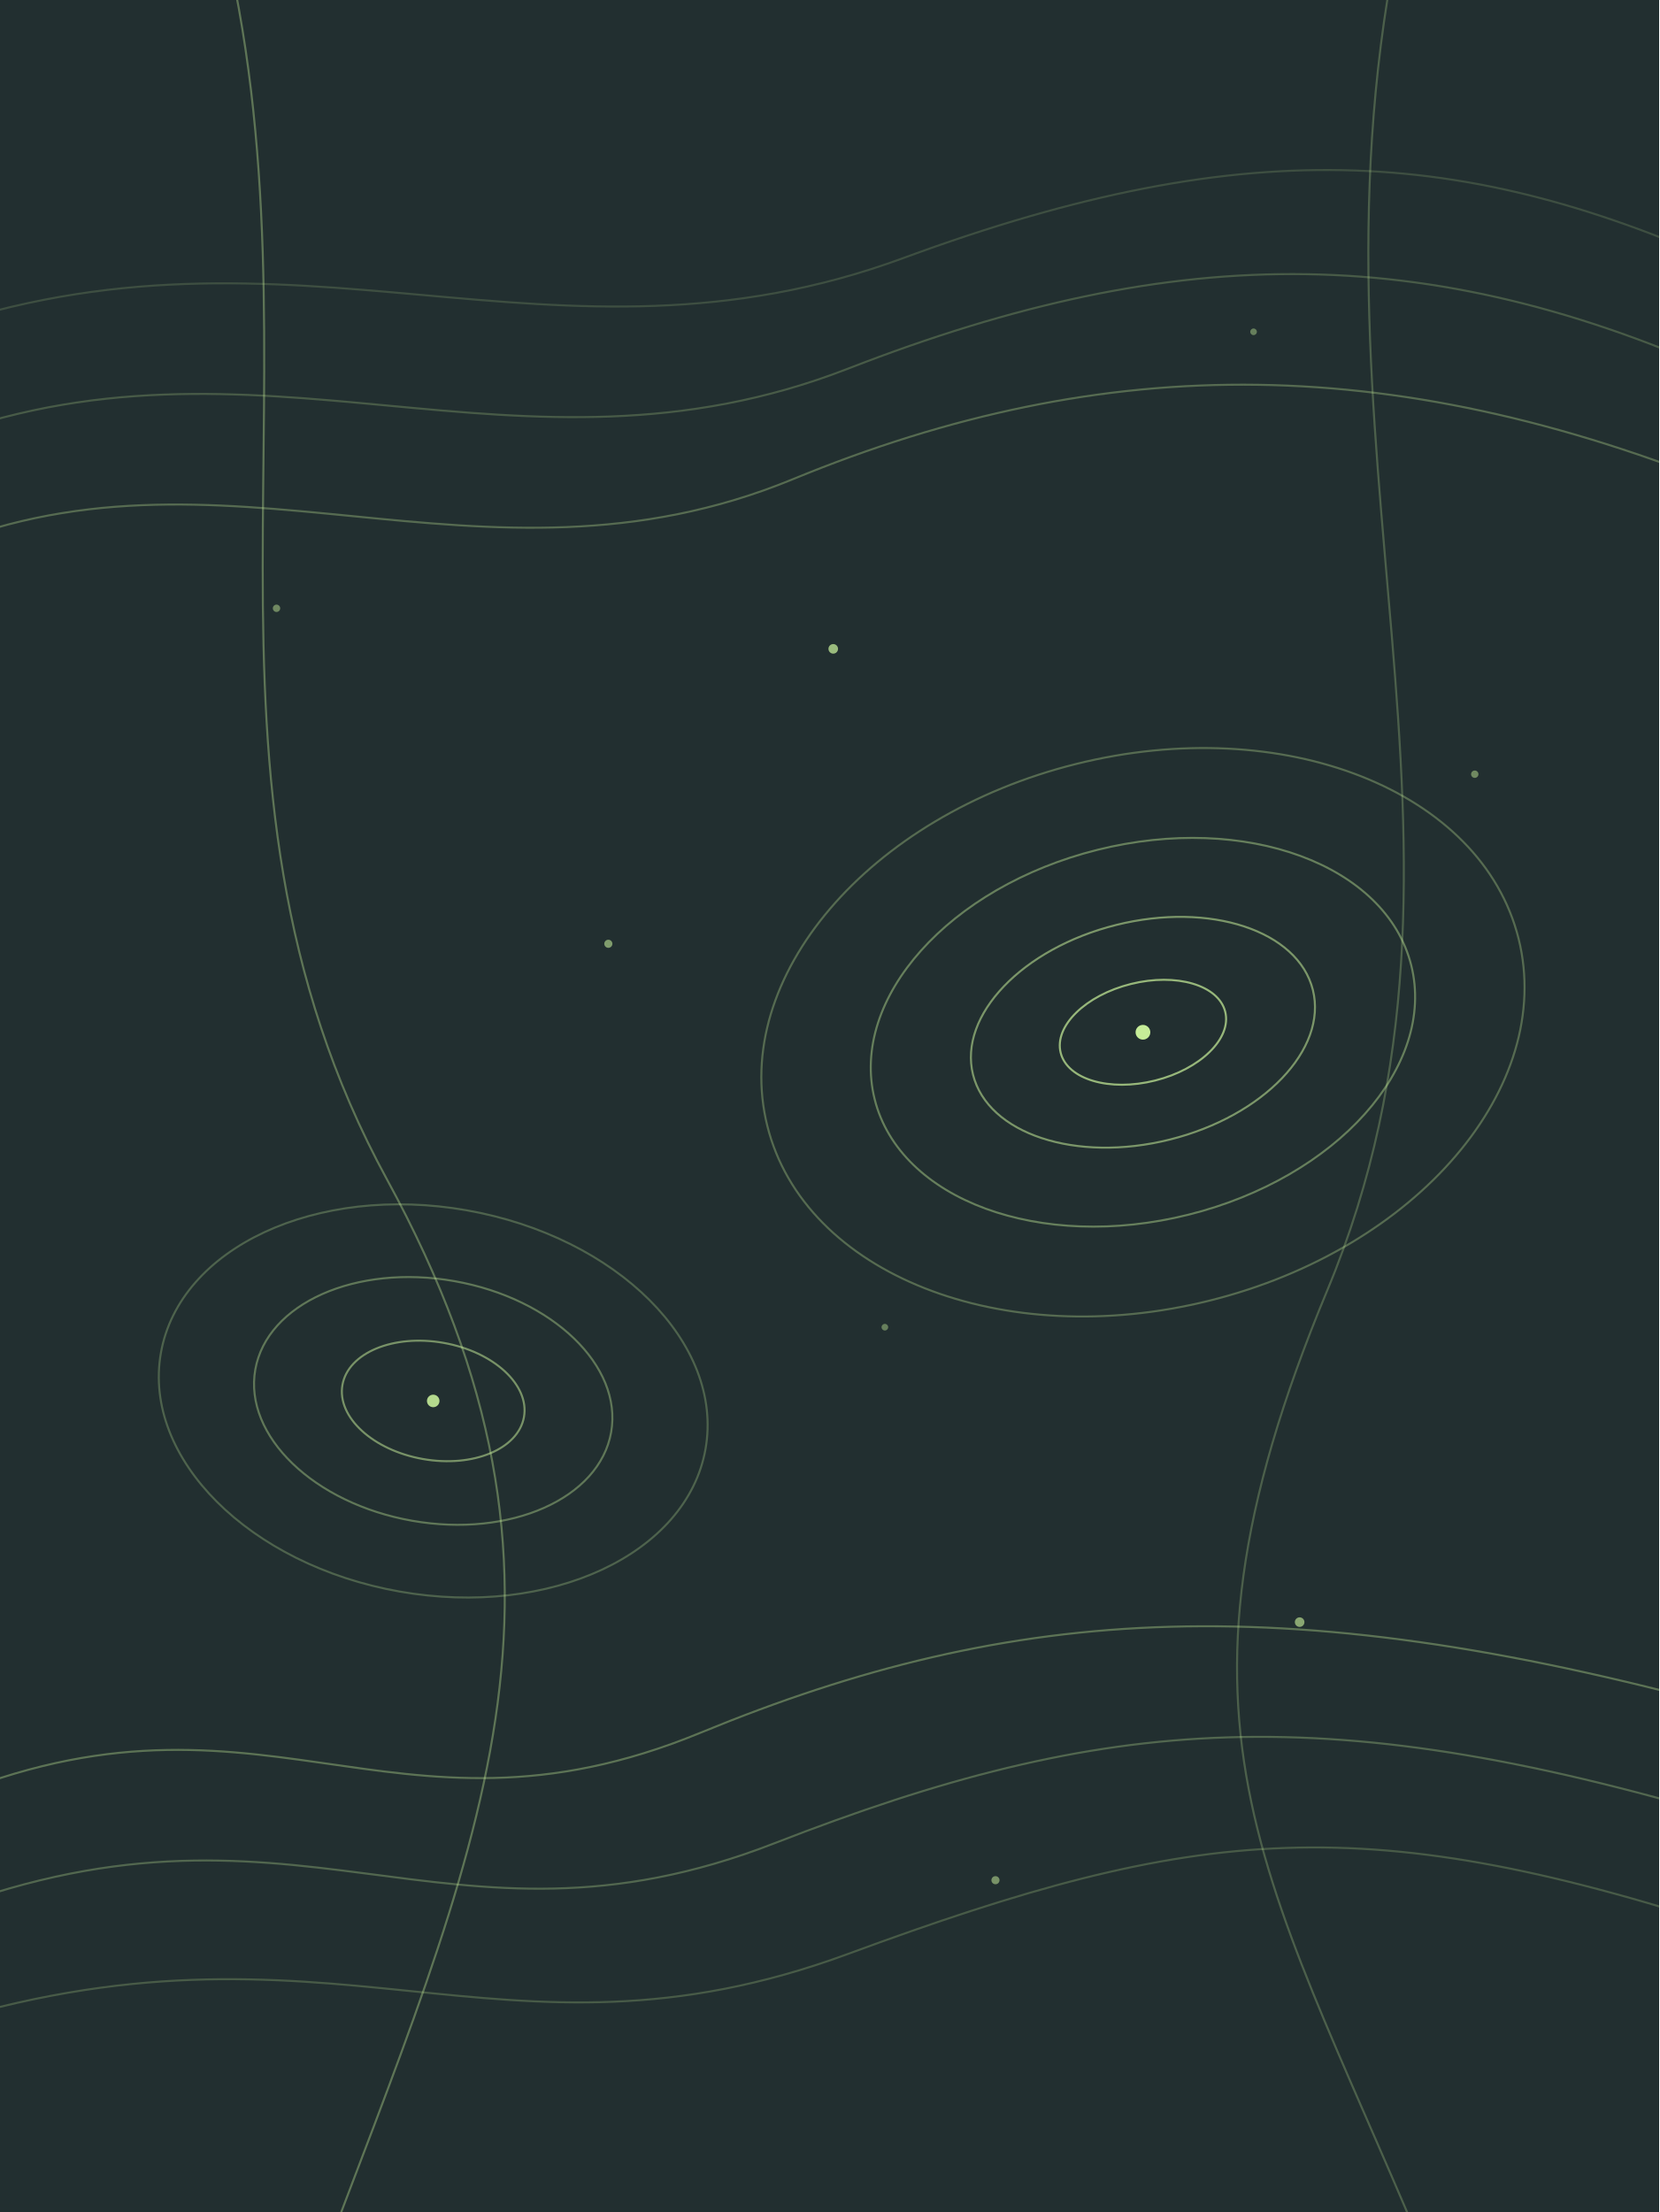
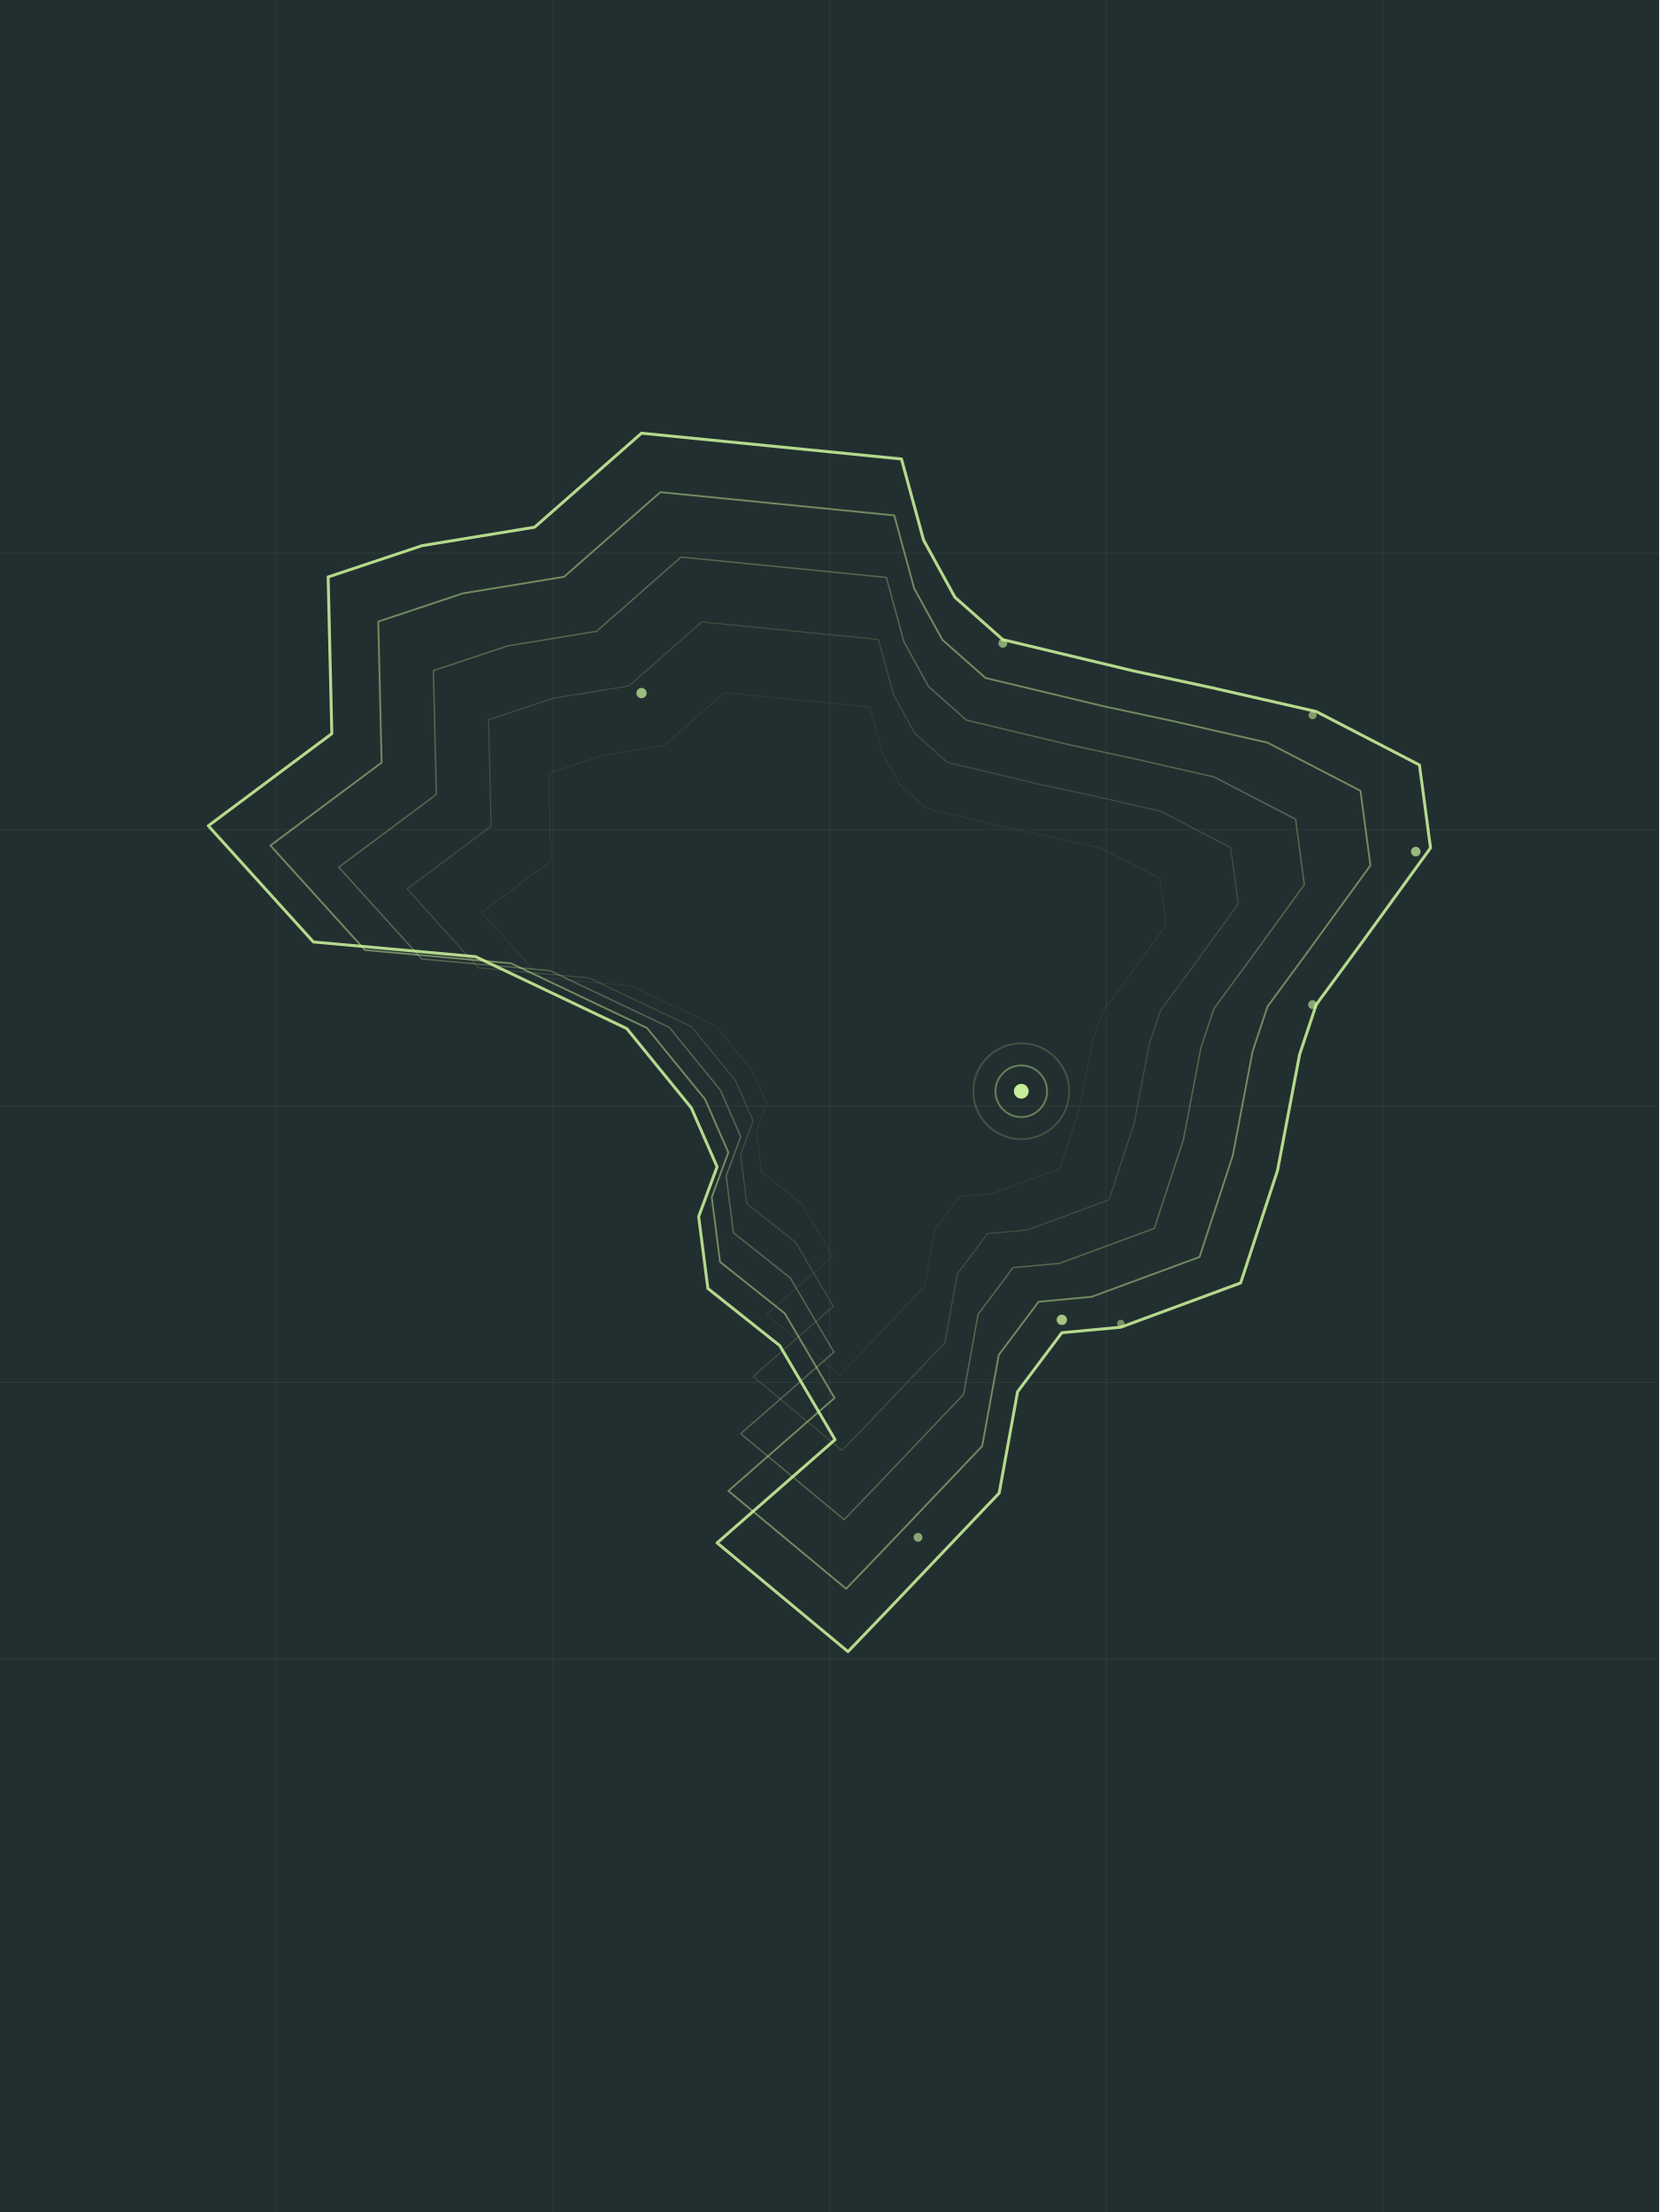
<svg xmlns="http://www.w3.org/2000/svg" viewBox="0 0 900 1200" preserveAspectRatio="xMidYMid slice">
  <rect width="900" height="1200" fill="#222f30" />
-   <g fill="none" stroke="#cef79e" stroke-width="1.1">
-     <path stroke-opacity="0.34" d="M-40 980 C 140 900, 210 1010, 380 940 S 700 860, 950 930" />
-     <path stroke-opacity="0.28" d="M-40 1040 C 160 960, 240 1070, 420 1000 S 720 920, 950 990" />
-     <path stroke-opacity="0.22" d="M-40 1100 C 180 1030, 270 1130, 460 1060 S 740 980, 950 1050" />
-     <path stroke-opacity="0.30" d="M-40 300 C 120 230, 260 330, 430 260 S 760 190, 950 270" />
-     <path stroke-opacity="0.22" d="M-40 240 C 140 170, 280 270, 460 200 S 780 130, 950 210" />
-     <path stroke-opacity="0.16" d="M-40 180 C 160 110, 300 210, 490 140 S 800 80, 950 150" />
-     <ellipse cx="620" cy="560" rx="210" ry="150" stroke-opacity="0.30" transform="rotate(-14 620 560)" />
-     <ellipse cx="620" cy="560" rx="150" ry="102" stroke-opacity="0.40" transform="rotate(-14 620 560)" />
-     <ellipse cx="620" cy="560" rx="95" ry="60" stroke-opacity="0.52" transform="rotate(-14 620 560)" />
-     <ellipse cx="620" cy="560" rx="46" ry="27" stroke-opacity="0.68" transform="rotate(-14 620 560)" />
-     <ellipse cx="235" cy="760" rx="150" ry="105" stroke-opacity="0.26" transform="rotate(10 235 760)" />
-     <ellipse cx="235" cy="760" rx="98" ry="66" stroke-opacity="0.36" transform="rotate(10 235 760)" />
-     <ellipse cx="235" cy="760" rx="50" ry="32" stroke-opacity="0.5" transform="rotate(10 235 760)" />
-     <path stroke-opacity="0.35" d="M120 -40 C 180 200, 90 420, 210 640 S 260 1000, 170 1240" />
-     <path stroke-opacity="0.25" d="M760 -40 C 700 240, 820 460, 720 700 S 690 1020, 780 1240" />
+   <g stroke="#cef79e" stroke-width="0.5" stroke-opacity="0.06">
+     <path d="M0 300h900M0 450h900M0 600h900M0 750h900M0 900h900" />
+     <path d="M150 0v1200M300 0v1200M450 0v1200M600 0v1200M750 0v1200" />
+   </g>
+   <defs>
+     <path id="br" d="M489 249       L501 293 518 324 544 347 615 364 657 373 714 386 770 415 776 460       739 511 714 545 705 572 693 635 673 696 608 720 576 723 552 755       542 810 484 871 460 896 389 837 453 781 423 730 384 699 379 660       389 633 375 601 340 558 258 519 170 511 113 448 180 398 178 313       229 296 290 286 348 235 Z" />
+   </defs>
+   <g fill="none" stroke="#cef79e" stroke-linejoin="round">
+     <use href="#br" stroke-width="1.6" stroke-opacity="0.85" />
+     <use href="#br" stroke-width="1.1" stroke-opacity="0.45" transform="translate(450 555) scale(0.90) translate(-450 -555)" />
+     <use href="#br" stroke-width="1" stroke-opacity="0.28" transform="translate(450 555) scale(0.79) translate(-450 -555)" />
+     <use href="#br" stroke-width="0.9" stroke-opacity="0.16" transform="translate(450 555) scale(0.68) translate(-450 -555)" />
+     <use href="#br" stroke-width="0.8" stroke-opacity="0.08" transform="translate(450 555) scale(0.56) translate(-450 -555)" />
  </g>
  <g fill="#cef79e">
-     <circle cx="620" cy="560" r="4" fill-opacity="0.95" />
-     <circle cx="235" cy="760" r="3.4" fill-opacity="0.85" />
-     <circle cx="452" cy="352" r="2.6" fill-opacity="0.7" />
-     <circle cx="705" cy="880" r="2.6" fill-opacity="0.6" />
-     <circle cx="330" cy="512" r="2.2" fill-opacity="0.55" />
-     <circle cx="540" cy="1020" r="2.2" fill-opacity="0.5" />
-     <circle cx="150" cy="330" r="2" fill-opacity="0.45" />
-     <circle cx="800" cy="420" r="2" fill-opacity="0.45" />
-     <circle cx="480" cy="720" r="1.8" fill-opacity="0.4" />
-     <circle cx="680" cy="180" r="1.8" fill-opacity="0.4" />
+     <circle cx="554" cy="592" r="4" fill-opacity="0.95" />
+     <circle cx="576" cy="716" r="2.8" fill-opacity="0.75" />
+     <circle cx="348" cy="376" r="2.8" fill-opacity="0.7" />
+     <circle cx="768" cy="462" r="2.6" fill-opacity="0.7" />
+     <circle cx="712" cy="545" r="2.4" fill-opacity="0.6" />
+     <circle cx="498" cy="834" r="2.4" fill-opacity="0.6" />
+     <circle cx="544" cy="349" r="2.4" fill-opacity="0.6" />
+     <circle cx="712" cy="388" r="2.2" fill-opacity="0.55" />
+     <circle cx="608" cy="718" r="2" fill-opacity="0.5" />
+   </g>
+   <g fill="none" stroke="#cef79e">
+     <circle cx="554" cy="592" r="14" stroke-opacity="0.4" />
+     <circle cx="554" cy="592" r="26" stroke-opacity="0.18" />
  </g>
</svg>
